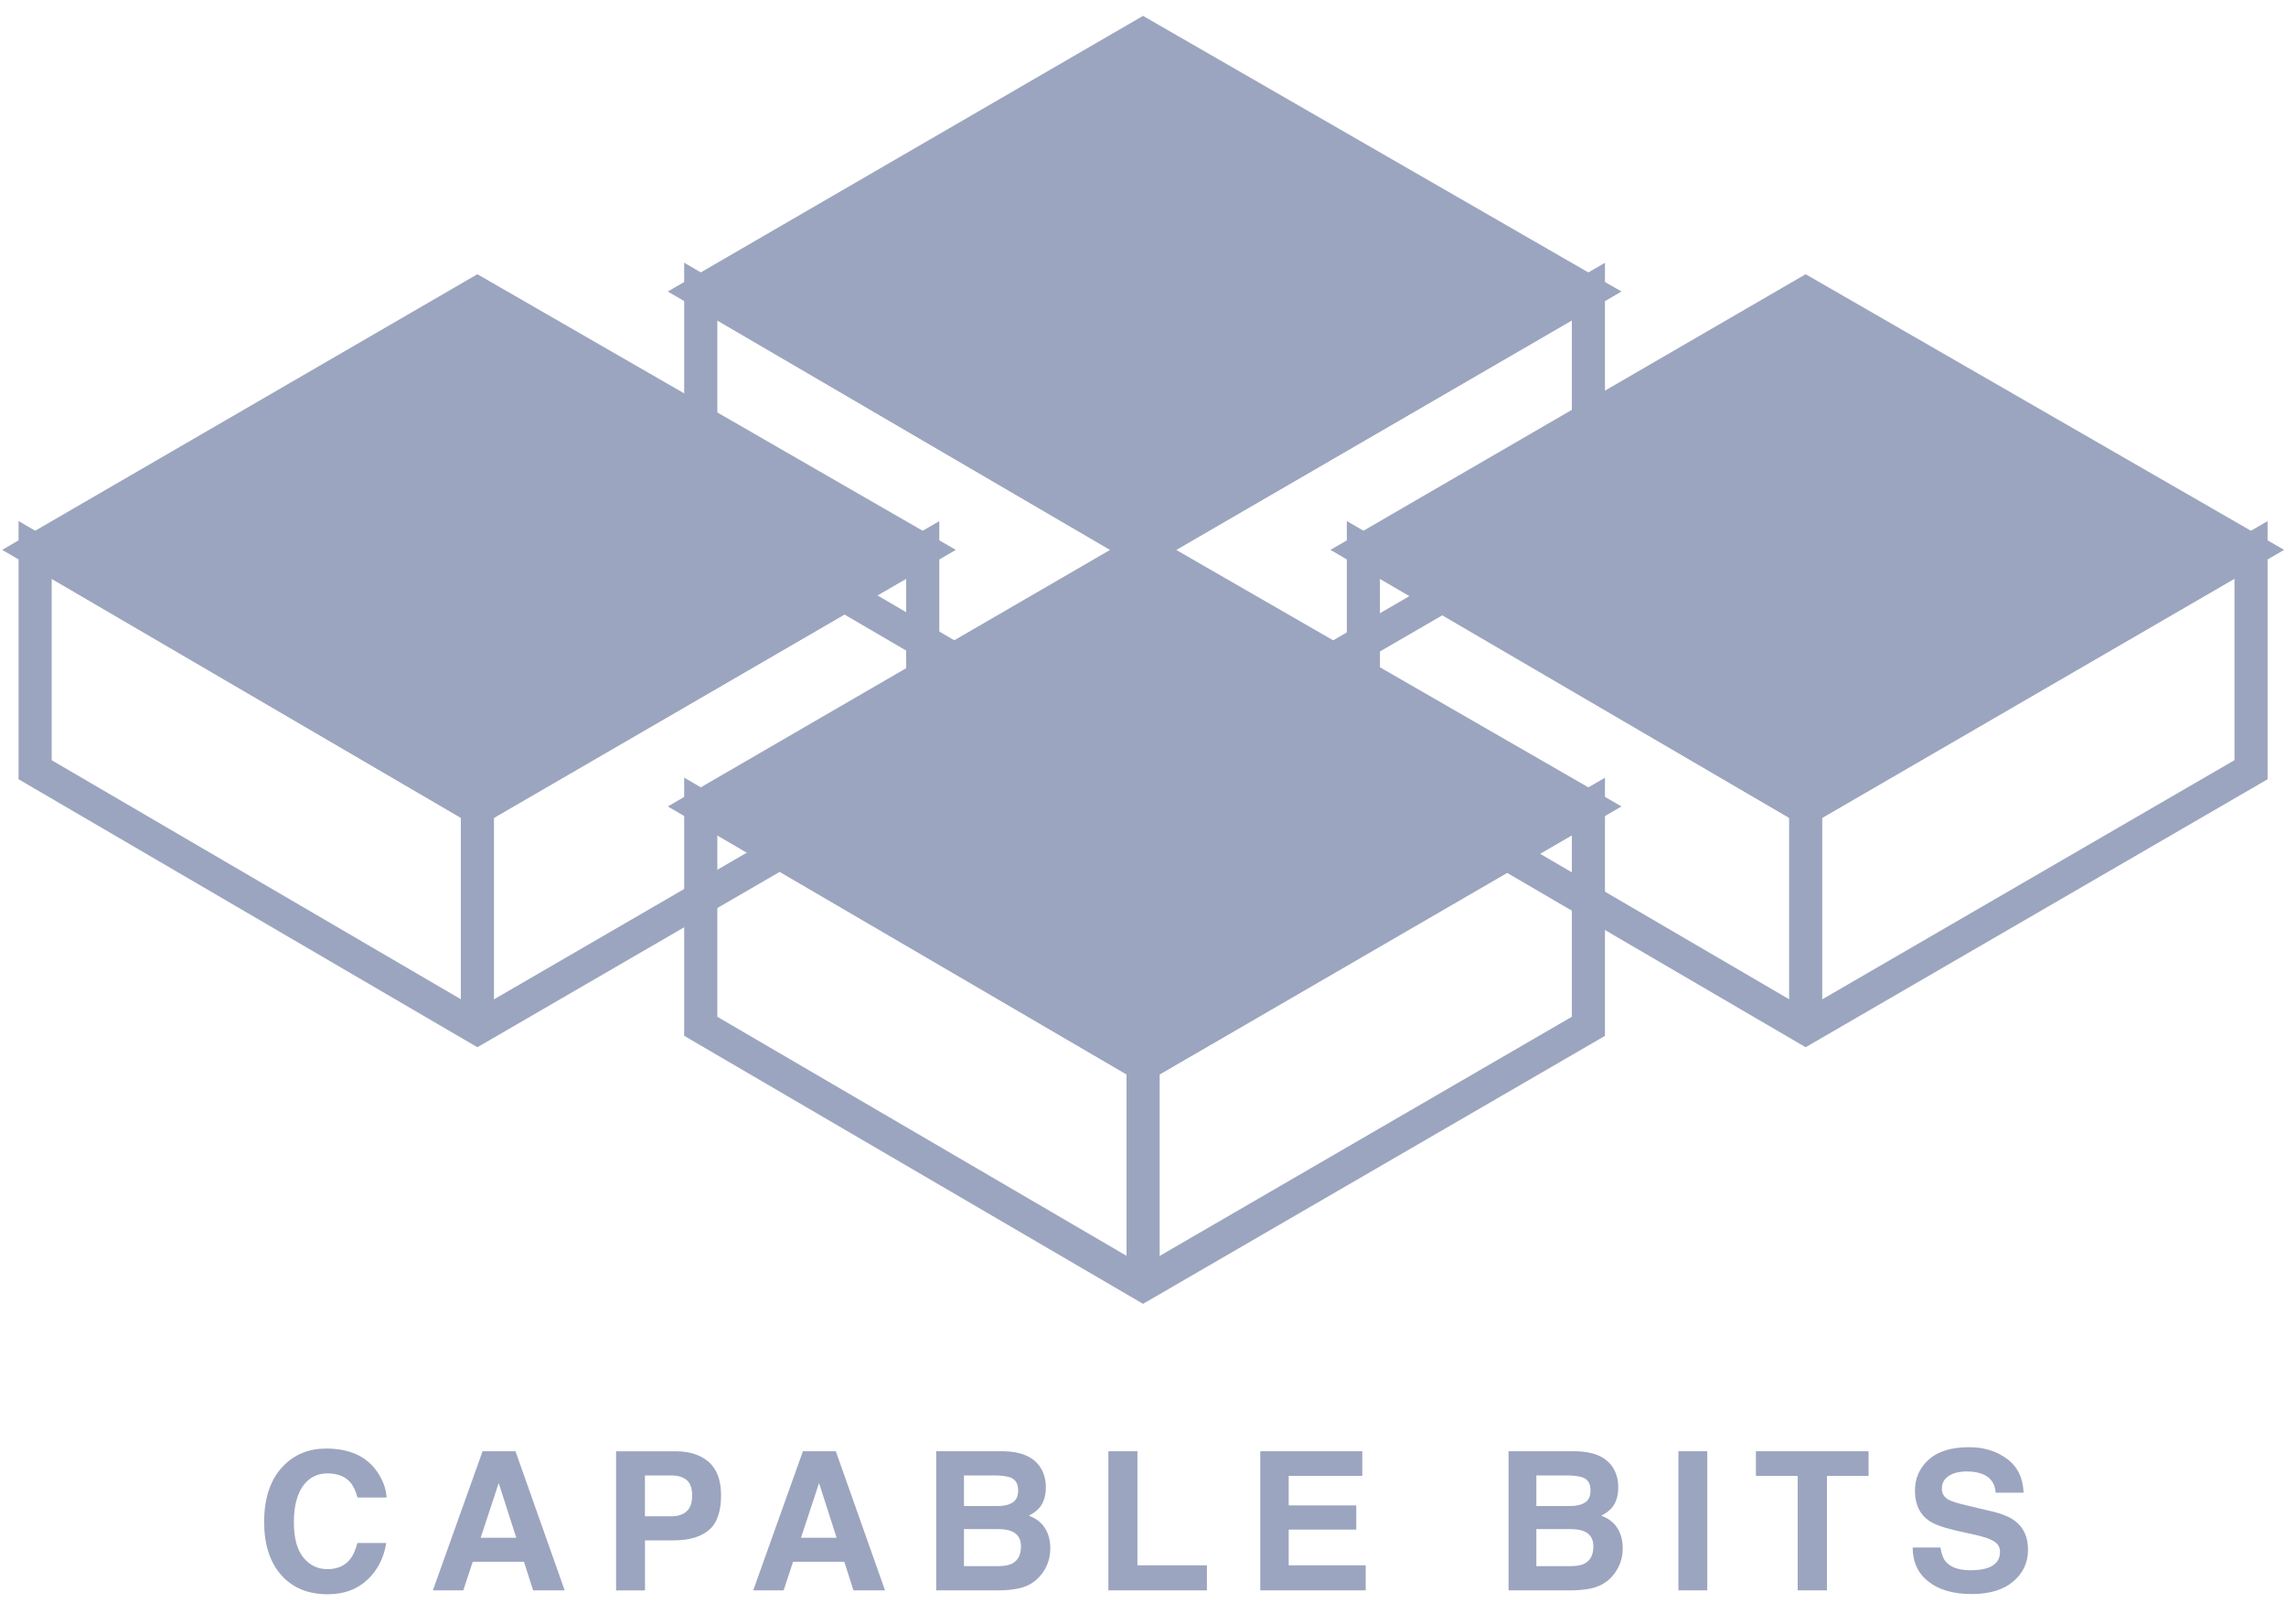
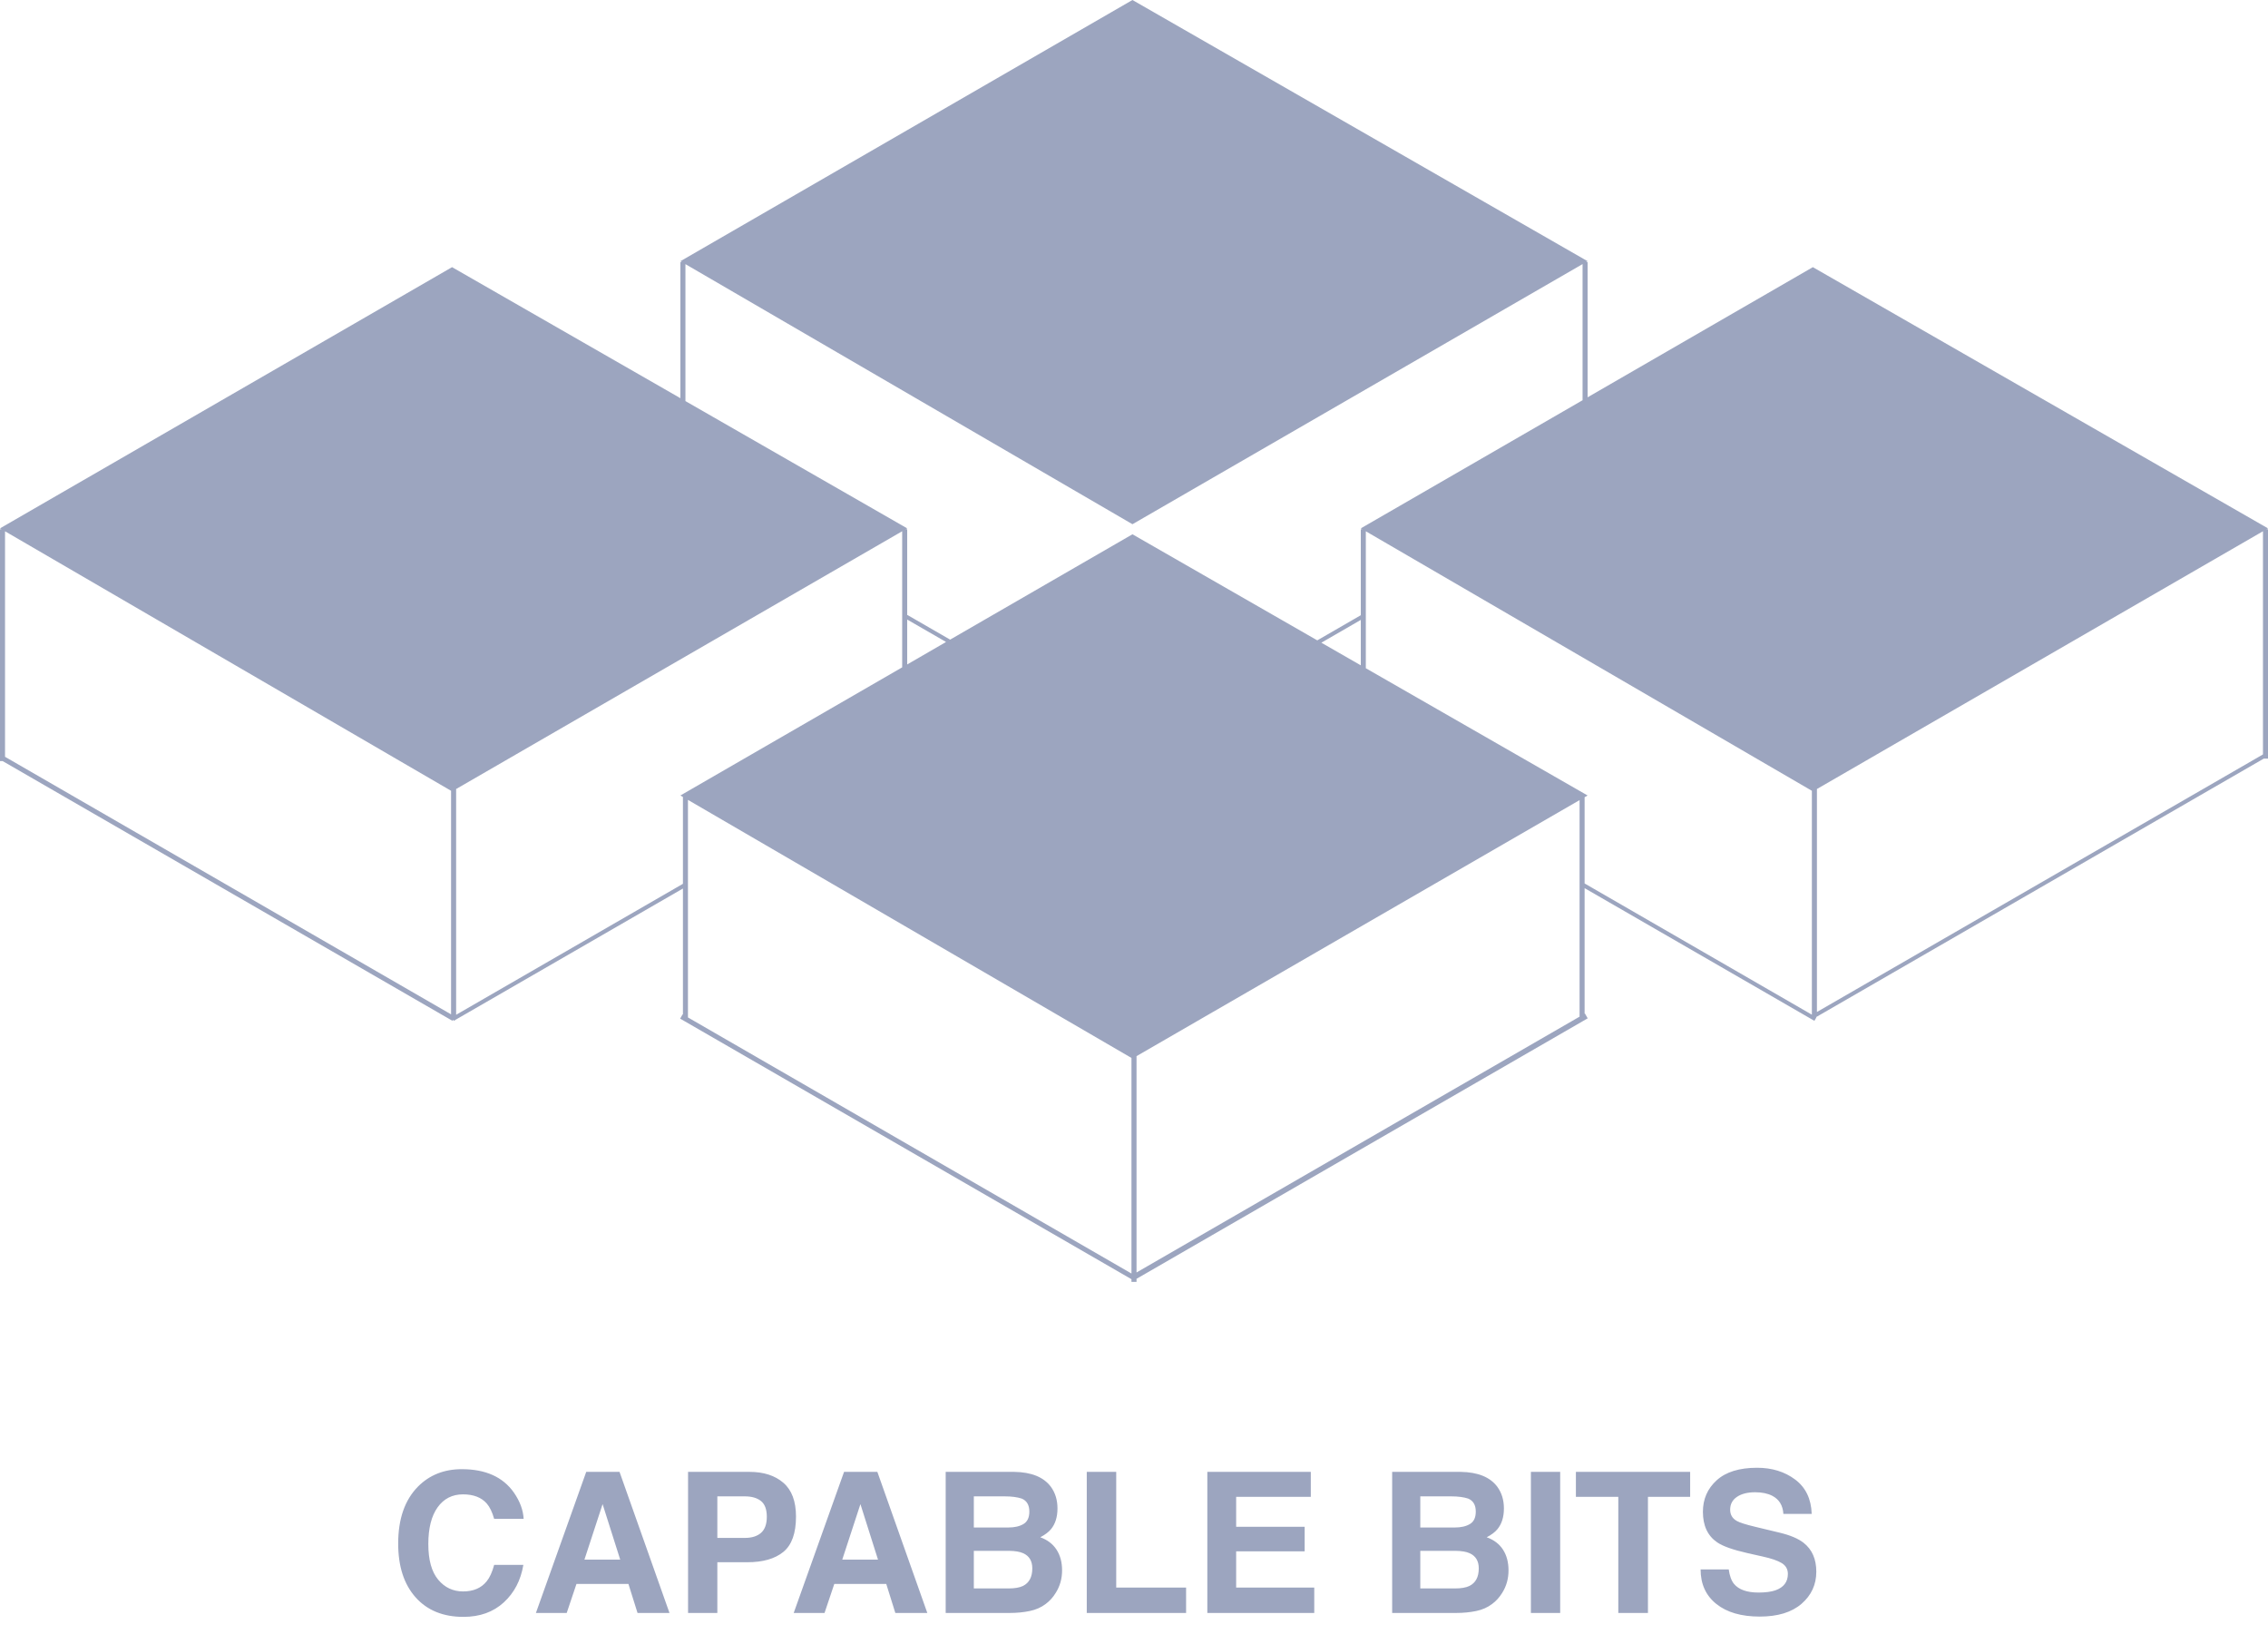
- <svg xmlns="http://www.w3.org/2000/svg" width="69px" height="49px" viewBox="0 0 69 49" version="1.1">
+ <svg xmlns="http://www.w3.org/2000/svg" width="69px" height="50px" viewBox="0 0 69 50" version="1.1">
  <defs />
  <g id="Page-1" stroke="none" stroke-width="1" fill="none" fill-rule="evenodd">
-     <g id="capable-bits" fill="#9CA5BF">
-       <path d="M34.501,23.812 L20.651,15.723 L20.651,7.929 L34.503,16.019 L48.444,7.932 L48.444,15.724 L34.501,23.812 L34.501,23.812 Z M21.652,15.149 L34.504,22.655 L47.445,15.148 L47.445,9.669 L34.502,17.177 L21.652,9.672 L21.652,15.149 L21.652,15.149 Z" id="Shape" />
-       <path d="M14.409,31.609 L0.56,23.52 L0.56,15.726 L14.411,23.816 L28.352,15.729 L28.352,23.521 L14.409,31.609 L14.409,31.609 Z M1.56,22.946 L14.411,30.453 L27.352,22.945 L27.352,17.466 L14.409,24.974 L1.56,17.469 L1.56,22.946 L1.56,22.946 Z" id="Shape" />
-       <path d="M54.501,31.609 L40.652,23.52 L40.652,15.726 L54.503,23.816 L68.444,15.729 L68.444,23.521 L54.501,31.609 L54.501,31.609 Z M41.652,22.946 L54.503,30.453 L67.444,22.945 L67.444,17.466 L54.501,24.974 L41.652,17.469 L41.652,22.946 L41.652,22.946 Z" id="Shape" />
-       <path d="M34.501,39.354 L20.651,31.265 L20.651,23.471 L34.503,31.562 L48.444,23.474 L48.444,31.266 L34.501,39.354 L34.501,39.354 Z M21.652,30.69 L34.504,38.197 L47.445,30.689 L47.445,25.21 L34.502,32.718 L21.652,25.213 L21.652,30.69 L21.652,30.69 Z" id="Shape" />
-       <path d="M35.003,38.775 L34.003,38.775 L34.003,32.139 L35.003,32.139 L35.003,38.775 L35.003,38.775 Z M55.002,31.031 L54.002,31.031 L54.002,24.395 L55.002,24.395 L55.002,31.031 L55.002,31.031 Z M14.91,31.031 L13.91,31.031 L13.91,24.395 L14.91,24.395 L14.91,31.031 L14.91,31.031 Z" id="Shape" />
-       <path d="M21.152,8.8 L34.502,1.056 L47.944,8.8 L34.502,16.598 L21.152,8.8 L21.152,8.8 Z" id="Shape" />
-       <path d="M34.501,17.176 L20.157,8.799 L34.501,0.479 L48.943,8.799 L34.501,17.176 L34.501,17.176 Z M22.146,8.802 L34.503,16.019 L46.945,8.802 L34.503,1.634 L22.146,8.802 L22.146,8.802 Z" id="Shape" />
-       <path d="M1.06,16.598 L14.41,8.854 L27.852,16.598 L14.41,24.395 L1.06,16.598 L1.06,16.598 Z" id="Shape" />
-       <path d="M14.409,24.974 L0.066,16.597 L14.409,8.277 L28.851,16.597 L14.409,24.974 L14.409,24.974 Z M2.054,16.599 L14.411,23.816 L26.853,16.599 L14.411,9.431 L2.054,16.599 L2.054,16.599 Z" id="Shape" />
-       <path d="M41.152,16.598 L54.502,8.854 L67.944,16.598 L54.502,24.395 L41.152,16.598 L41.152,16.598 Z" id="Shape" />
-       <path d="M54.501,24.974 L40.158,16.597 L54.501,8.277 L68.943,16.597 L54.501,24.974 L54.501,24.974 Z M42.146,16.599 L54.502,23.816 L66.944,16.599 L54.502,9.431 L42.146,16.599 L42.146,16.599 Z" id="Shape" />
-       <path d="M21.152,24.342 L34.502,16.598 L47.944,24.342 L34.502,32.139 L21.152,24.342 L21.152,24.342 Z" id="Shape" />
-       <path d="M34.501,32.718 L20.157,24.341 L34.501,16.021 L48.943,24.341 L34.501,32.718 L34.501,32.718 Z M22.146,24.343 L34.503,31.561 L46.945,24.343 L34.503,17.175 L22.146,24.343 L22.146,24.343 Z" id="Shape" />
-       <g id="text" transform="translate(7, 43)">
-         <path d="M1.557,1.242 C1.895,0.896 2.326,0.722 2.848,0.722 C3.547,0.722 4.058,0.954 4.381,1.417 C4.559,1.677 4.655,1.938 4.668,2.2 L3.791,2.2 C3.735,1.999 3.664,1.846 3.576,1.745 C3.42,1.563 3.188,1.472 2.881,1.472 C2.569,1.472 2.322,1.601 2.141,1.857 C1.961,2.115 1.87,2.48 1.87,2.951 C1.87,3.422 1.965,3.773 2.156,4.01 C2.346,4.244 2.588,4.362 2.882,4.362 C3.183,4.362 3.413,4.26 3.57,4.059 C3.657,3.952 3.73,3.789 3.787,3.573 L4.659,3.573 C4.584,4.03 4.392,4.403 4.083,4.688 C3.774,4.975 3.378,5.12 2.895,5.12 C2.298,5.12 1.828,4.925 1.486,4.538 C1.144,4.149 0.973,3.616 0.973,2.936 C0.974,2.203 1.168,1.639 1.557,1.242 L1.557,1.242 Z" id="Shape" />
-         <path d="M7.566,0.803 L8.559,0.803 L10.044,5.002 L9.092,5.002 L8.815,4.139 L7.269,4.139 L6.984,5.002 L6.066,5.002 L7.566,0.803 L7.566,0.803 Z M7.508,3.414 L8.583,3.414 L8.053,1.764 L7.508,3.414 L7.508,3.414 Z" id="Shape" />
-         <path d="M14.395,3.184 C14.149,3.389 13.798,3.493 13.342,3.493 L12.468,3.493 L12.468,5.003 L11.596,5.003 L11.596,0.804 L13.399,0.804 C13.815,0.804 14.146,0.913 14.393,1.128 C14.64,1.345 14.764,1.681 14.764,2.134 C14.764,2.629 14.641,2.979 14.395,3.184 L14.395,3.184 Z M13.725,1.672 C13.614,1.578 13.458,1.533 13.258,1.533 L12.467,1.533 L12.467,2.767 L13.258,2.767 C13.458,2.767 13.614,2.718 13.725,2.617 C13.836,2.517 13.892,2.357 13.892,2.138 C13.892,1.919 13.836,1.766 13.725,1.672 L13.725,1.672 Z" id="Shape" />
-         <path d="M17.235,0.803 L18.228,0.803 L19.713,5.002 L18.761,5.002 L18.484,4.139 L16.938,4.139 L16.653,5.002 L15.735,5.002 L17.235,0.803 L17.235,0.803 Z M17.177,3.414 L18.252,3.414 L17.722,1.764 L17.177,3.414 L17.177,3.414 Z" id="Shape" />
-         <path d="M24.375,1.25 C24.503,1.43 24.568,1.643 24.568,1.891 C24.568,2.149 24.503,2.354 24.373,2.51 C24.301,2.596 24.194,2.676 24.053,2.748 C24.267,2.826 24.429,2.949 24.538,3.119 C24.647,3.287 24.702,3.492 24.702,3.734 C24.702,3.982 24.64,4.205 24.515,4.404 C24.435,4.535 24.336,4.644 24.218,4.734 C24.084,4.836 23.926,4.906 23.743,4.945 C23.561,4.982 23.363,5.002 23.15,5.002 L21.258,5.002 L21.258,0.803 L23.287,0.803 C23.799,0.811 24.162,0.959 24.375,1.25 L24.375,1.25 Z M22.096,1.533 L22.096,2.457 L23.117,2.457 C23.299,2.457 23.447,2.424 23.561,2.353 C23.675,2.285 23.731,2.162 23.731,1.984 C23.731,1.789 23.656,1.66 23.506,1.597 C23.376,1.554 23.211,1.533 23.01,1.533 L22.096,1.533 L22.096,1.533 Z M22.096,3.152 L22.096,4.271 L23.116,4.271 C23.298,4.271 23.44,4.248 23.541,4.199 C23.725,4.107 23.817,3.931 23.817,3.674 C23.817,3.455 23.728,3.307 23.549,3.225 C23.449,3.178 23.31,3.155 23.129,3.153 L22.096,3.153 L22.096,3.152 Z" id="Shape" />
-         <path d="M26.455,0.803 L27.332,0.803 L27.332,4.246 L29.429,4.246 L29.429,5.002 L26.455,5.002 L26.455,0.803 L26.455,0.803 Z" id="Shape" />
-         <path d="M34.12,1.547 L31.898,1.547 L31.898,2.438 L33.937,2.438 L33.937,3.168 L31.898,3.168 L31.898,4.246 L34.222,4.246 L34.222,5.002 L31.04,5.002 L31.04,0.803 L34.119,0.803 L34.119,1.547 L34.12,1.547 Z" id="Shape" />
-         <path d="M41.653,1.25 C41.781,1.43 41.845,1.643 41.845,1.891 C41.845,2.149 41.781,2.354 41.651,2.51 C41.579,2.596 41.471,2.676 41.331,2.748 C41.545,2.826 41.707,2.949 41.816,3.119 C41.924,3.287 41.979,3.492 41.979,3.734 C41.979,3.982 41.917,4.205 41.792,4.404 C41.712,4.535 41.613,4.644 41.494,4.734 C41.36,4.836 41.202,4.906 41.019,4.945 C40.837,4.982 40.639,5.002 40.426,5.002 L38.534,5.002 L38.534,0.803 L40.562,0.803 C41.077,0.811 41.439,0.959 41.653,1.25 L41.653,1.25 Z M39.373,1.533 L39.373,2.457 L40.394,2.457 C40.577,2.457 40.724,2.424 40.838,2.353 C40.951,2.285 41.008,2.162 41.008,1.984 C41.008,1.789 40.934,1.66 40.783,1.597 C40.653,1.554 40.487,1.533 40.287,1.533 L39.373,1.533 L39.373,1.533 Z M39.373,3.152 L39.373,4.271 L40.393,4.271 C40.575,4.271 40.717,4.248 40.818,4.199 C41.003,4.107 41.094,3.931 41.094,3.674 C41.094,3.455 41.005,3.307 40.826,3.225 C40.726,3.178 40.587,3.155 40.406,3.153 L39.373,3.153 L39.373,3.152 Z" id="Shape" />
-         <path d="M44.532,5.002 L43.661,5.002 L43.661,0.803 L44.532,0.803 L44.532,5.002 L44.532,5.002 Z" id="Shape" />
-         <path d="M49.401,0.803 L49.401,1.547 L48.144,1.547 L48.144,5.002 L47.261,5.002 L47.261,1.547 L46,1.547 L46,0.803 L49.401,0.803 L49.401,0.803 Z" id="Shape" />
-         <path d="M51.57,3.705 C51.597,3.896 51.651,4.041 51.73,4.135 C51.876,4.309 52.125,4.395 52.478,4.395 C52.689,4.395 52.861,4.372 52.992,4.327 C53.243,4.239 53.368,4.077 53.368,3.841 C53.368,3.702 53.306,3.595 53.183,3.519 C53.061,3.445 52.867,3.38 52.601,3.322 L52.146,3.222 C51.7,3.124 51.392,3.017 51.226,2.902 C50.943,2.707 50.801,2.404 50.801,1.992 C50.801,1.617 50.939,1.304 51.216,1.056 C51.493,0.806 51.9,0.681 52.436,0.681 C52.884,0.681 53.266,0.8 53.582,1.035 C53.897,1.269 54.063,1.609 54.079,2.055 L53.236,2.055 C53.22,1.803 53.107,1.623 52.897,1.518 C52.756,1.448 52.583,1.413 52.374,1.413 C52.144,1.413 51.958,1.458 51.819,1.55 C51.681,1.64 51.612,1.769 51.612,1.931 C51.612,2.081 51.68,2.193 51.817,2.267 C51.905,2.318 52.09,2.374 52.374,2.441 L53.111,2.615 C53.434,2.691 53.676,2.793 53.838,2.92 C54.088,3.117 54.213,3.404 54.213,3.777 C54.213,4.162 54.066,4.48 53.769,4.732 C53.472,4.986 53.053,5.113 52.512,5.113 C51.959,5.113 51.525,4.988 51.208,4.738 C50.891,4.49 50.732,4.146 50.732,3.709 L51.57,3.709 L51.57,3.705 Z" id="Shape" />
-       </g>
+     <g id="logotypes" transform="translate(-164, 0)" fill="#9CA5BF">
+       <path d="M176.716,45.223 C177.066,44.87 177.51,44.693 178.05,44.693 C178.772,44.693 179.3,44.93 179.634,45.404 C179.818,45.67 179.917,45.937 179.931,46.205 L179.034,46.205 C178.976,45.999 178.901,45.844 178.81,45.739 C178.647,45.552 178.405,45.459 178.085,45.459 C177.759,45.459 177.502,45.591 177.313,45.854 C177.125,46.117 177.031,46.489 177.031,46.97 C177.031,47.452 177.13,47.812 177.329,48.052 C177.528,48.292 177.781,48.412 178.088,48.412 C178.402,48.412 178.642,48.309 178.807,48.103 C178.898,47.992 178.974,47.826 179.034,47.605 L179.922,47.605 C179.844,48.073 179.646,48.453 179.327,48.746 C179.007,49.039 178.598,49.186 178.099,49.186 C177.482,49.186 176.997,48.988 176.644,48.592 C176.29,48.194 176.114,47.649 176.114,46.956 C176.114,46.206 176.315,45.629 176.716,45.223 L176.716,45.223 Z M181.78,47.445 L182.869,47.445 L182.333,45.756 L181.78,47.445 Z M181.835,44.775 L182.848,44.775 L184.368,49.067 L183.396,49.067 L183.119,48.184 L181.538,48.184 L181.241,49.067 L180.304,49.067 L181.835,44.775 Z M187.153,45.663 C187.036,45.568 186.871,45.52 186.66,45.52 L185.824,45.52 L185.824,46.784 L186.66,46.784 C186.871,46.784 187.036,46.733 187.153,46.63 C187.27,46.527 187.329,46.364 187.329,46.141 C187.329,45.917 187.27,45.758 187.153,45.663 L187.153,45.663 Z M187.833,47.209 C187.577,47.419 187.211,47.524 186.735,47.524 L185.824,47.524 L185.824,49.067 L184.933,49.067 L184.933,44.775 L186.802,44.775 C187.233,44.775 187.577,44.886 187.833,45.107 C188.089,45.328 188.217,45.671 188.217,46.135 C188.217,46.641 188.089,46.999 187.833,47.209 L187.833,47.209 Z M189.624,47.445 L190.712,47.445 L190.177,45.756 L189.624,47.445 Z M189.679,44.775 L190.692,44.775 L192.212,49.067 L191.239,49.067 L190.963,48.184 L189.382,48.184 L189.085,49.067 L188.147,49.067 L189.679,44.775 Z M193.627,45.52 L193.627,46.467 L194.681,46.467 C194.869,46.467 195.022,46.431 195.14,46.36 C195.257,46.289 195.316,46.164 195.316,45.983 C195.316,45.783 195.238,45.651 195.083,45.587 C194.949,45.543 194.778,45.52 194.57,45.52 L193.627,45.52 Z M193.627,47.177 L193.627,48.321 L194.681,48.321 C194.869,48.321 195.016,48.296 195.121,48.246 C195.311,48.152 195.406,47.974 195.406,47.71 C195.406,47.487 195.314,47.333 195.129,47.25 C195.027,47.203 194.882,47.179 194.696,47.177 L193.627,47.177 Z M195.974,45.232 C196.106,45.415 196.172,45.633 196.172,45.887 C196.172,46.149 196.106,46.36 195.974,46.519 C195.9,46.608 195.791,46.69 195.648,46.764 C195.867,46.843 196.032,46.969 196.144,47.142 C196.256,47.315 196.312,47.524 196.312,47.771 C196.312,48.025 196.247,48.253 196.119,48.455 C196.038,48.589 195.936,48.702 195.814,48.793 C195.676,48.898 195.513,48.97 195.326,49.008 C195.139,49.047 194.935,49.067 194.716,49.067 L192.771,49.067 L192.771,44.775 L194.856,44.775 C195.382,44.783 195.754,44.935 195.974,45.232 L195.974,45.232 Z M197.063,44.775 L197.959,44.775 L197.959,48.295 L200.085,48.295 L200.085,49.067 L197.063,49.067 L197.063,44.775 Z M203.879,45.535 L201.608,45.535 L201.608,46.446 L203.692,46.446 L203.692,47.192 L201.608,47.192 L201.608,48.295 L203.984,48.295 L203.984,49.067 L200.731,49.067 L200.731,44.775 L203.879,44.775 L203.879,45.535 Z M207.21,45.52 L207.21,46.467 L208.264,46.467 C208.452,46.467 208.605,46.431 208.722,46.36 C208.84,46.289 208.898,46.164 208.898,45.983 C208.898,45.783 208.821,45.651 208.665,45.587 C208.532,45.543 208.361,45.52 208.153,45.52 L207.21,45.52 Z M207.21,47.177 L207.21,48.321 L208.264,48.321 C208.452,48.321 208.598,48.296 208.703,48.246 C208.894,48.152 208.989,47.974 208.989,47.71 C208.989,47.487 208.896,47.333 208.712,47.25 C208.609,47.203 208.465,47.179 208.278,47.177 L207.21,47.177 Z M209.556,45.232 C209.688,45.415 209.754,45.633 209.754,45.887 C209.754,46.149 209.688,46.36 209.556,46.519 C209.483,46.608 209.374,46.69 209.23,46.764 C209.45,46.843 209.615,46.969 209.727,47.142 C209.838,47.315 209.894,47.524 209.894,47.771 C209.894,48.025 209.83,48.253 209.702,48.455 C209.62,48.589 209.519,48.702 209.396,48.793 C209.258,48.898 209.096,48.97 208.909,49.008 C208.721,49.047 208.518,49.067 208.299,49.067 L206.354,49.067 L206.354,44.775 L208.438,44.775 C208.964,44.783 209.337,44.935 209.556,45.232 L209.556,45.232 Z M211.466,49.067 L210.575,49.067 L210.575,44.775 L211.466,44.775 L211.466,49.067 Z M215.42,44.775 L215.42,45.535 L214.136,45.535 L214.136,49.067 L213.234,49.067 L213.234,45.535 L211.944,45.535 L211.944,44.775 L215.42,44.775 Z M212.253,7.973 L212.3,7.973 L212.3,12.086 L219.153,8.127 L233,16.073 L232.953,16.1 L232.953,16.1 L233,16.1 L233,23.077 L232.872,23.077 L219.251,30.941 L219.262,30.947 L219.2,31.054 L212.209,27.018 L212.209,27.018 L212.209,30.838 L212.209,30.838 L212.219,30.832 L212.303,30.978 L198.577,38.902 L198.577,38.996 L198.423,38.996 L198.423,38.914 L184.692,30.987 L184.767,30.857 L184.777,30.863 L184.777,27.029 L177.805,31.054 L177.785,31.02 L177.785,31.02 L177.766,31.054 L164.081,23.153 L164,23.153 L164,16.1 L164.047,16.1 L164.047,16.1 L164,16.073 L177.753,8.127 L184.7,12.113 L184.7,7.973 L184.747,7.973 L184.7,7.946 L198.453,0 L212.3,7.946 L212.253,7.973 Z M212.147,8.034 L212.147,12.175 L205.4,16.073 L205.447,16.1 L205.4,16.1 L205.4,18.715 L205.4,18.715 L204.076,19.48 L198.453,16.253 L192.906,19.458 L191.605,18.707 L191.6,18.715 L191.6,18.715 L191.6,16.1 L191.553,16.1 L191.6,16.073 L184.853,12.201 L184.853,8.035 L198.453,15.947 L212.147,8.034 Z M164.153,16.162 L164.153,23.022 L164.153,23.022 L177.723,30.857 L177.723,30.857 L177.723,24.056 L164.153,16.162 L164.153,16.162 Z M177.877,24.002 L177.877,30.87 L184.777,26.886 L184.777,24.244 L184.777,24.244 L184.7,24.199 L191.447,20.301 L191.447,16.161 L177.877,24.002 L177.877,24.002 Z M232.847,16.161 L232.847,22.95 L232.847,22.95 L219.277,30.785 L219.277,30.785 L219.277,24.002 L232.847,16.161 L232.847,16.161 Z M219.123,24.056 L219.123,30.867 L212.209,26.875 L212.209,24.252 L212.3,24.199 L205.553,20.328 L205.553,16.162 L219.123,24.056 L219.123,24.056 Z M184.93,24.333 L184.93,30.951 L184.93,30.951 L198.423,38.741 L198.423,32.183 L184.93,24.333 L184.93,24.333 Z M198.577,32.128 L198.577,38.709 L212.056,30.927 L212.056,24.34 L198.577,32.128 L198.577,32.128 Z M191.6,20.213 L191.6,18.847 L192.782,19.529 L191.6,20.213 L191.6,20.213 Z M204.2,19.551 L205.4,18.858 L205.4,20.24 L204.2,19.551 L204.2,19.551 Z M219.129,30.87 L219.131,30.869 L219.127,30.869 L219.129,30.87 L219.129,30.87 Z M216.594,47.742 C216.621,47.938 216.674,48.084 216.754,48.182 C216.899,48.358 217.149,48.446 217.502,48.446 C217.714,48.446 217.886,48.423 218.018,48.377 C218.268,48.287 218.393,48.121 218.393,47.879 C218.393,47.737 218.331,47.627 218.207,47.55 C218.083,47.474 217.887,47.407 217.622,47.349 L217.167,47.247 C216.721,47.146 216.412,47.036 216.241,46.918 C215.952,46.72 215.808,46.41 215.808,45.989 C215.808,45.605 215.947,45.285 216.227,45.031 C216.506,44.777 216.917,44.65 217.458,44.65 C217.911,44.65 218.297,44.77 218.616,45.009 C218.935,45.249 219.103,45.597 219.118,46.053 L218.256,46.053 C218.241,45.795 218.128,45.612 217.919,45.503 C217.779,45.431 217.605,45.395 217.397,45.395 C217.166,45.395 216.982,45.442 216.844,45.535 C216.706,45.628 216.637,45.758 216.637,45.925 C216.637,46.078 216.705,46.193 216.841,46.269 C216.929,46.319 217.115,46.378 217.4,46.446 L218.14,46.624 C218.464,46.701 218.709,46.805 218.874,46.935 C219.13,47.137 219.258,47.429 219.258,47.812 C219.258,48.204 219.108,48.529 218.808,48.789 C218.508,49.048 218.084,49.177 217.537,49.177 C216.978,49.177 216.538,49.05 216.218,48.794 C215.898,48.539 215.738,48.188 215.738,47.742 L216.594,47.742 Z" id="capable-bits" />
    </g>
  </g>
</svg>
